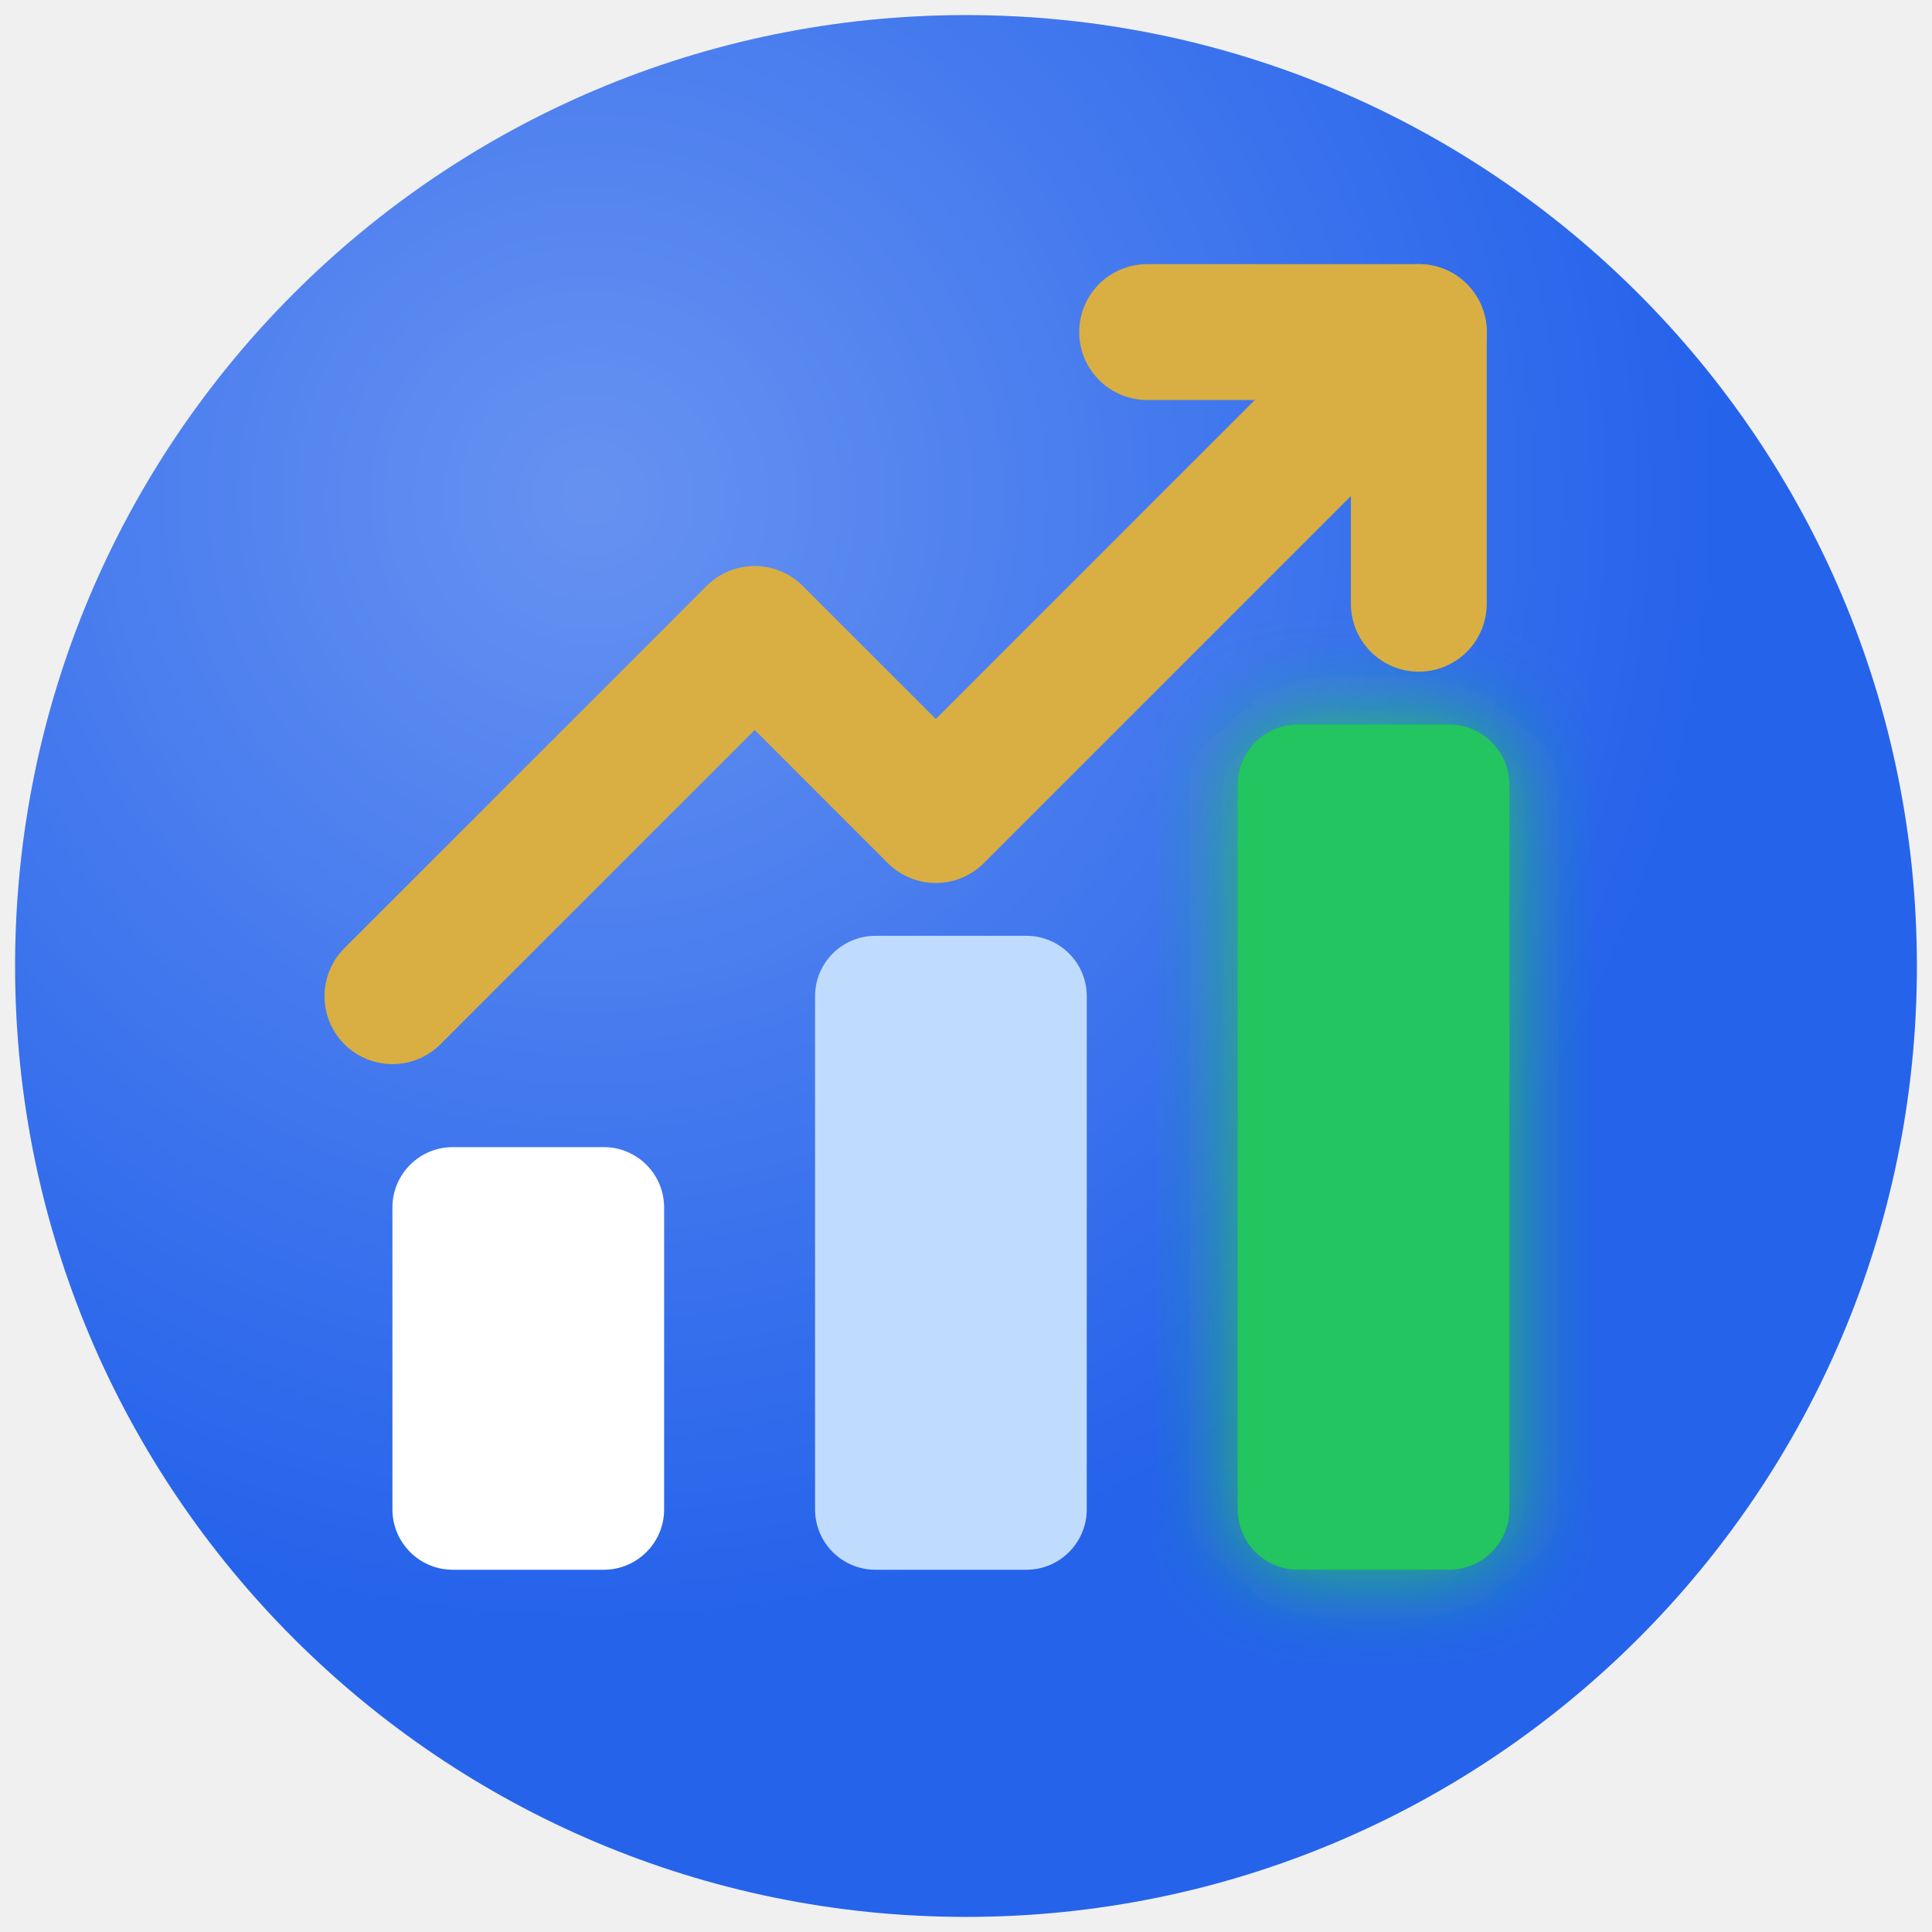
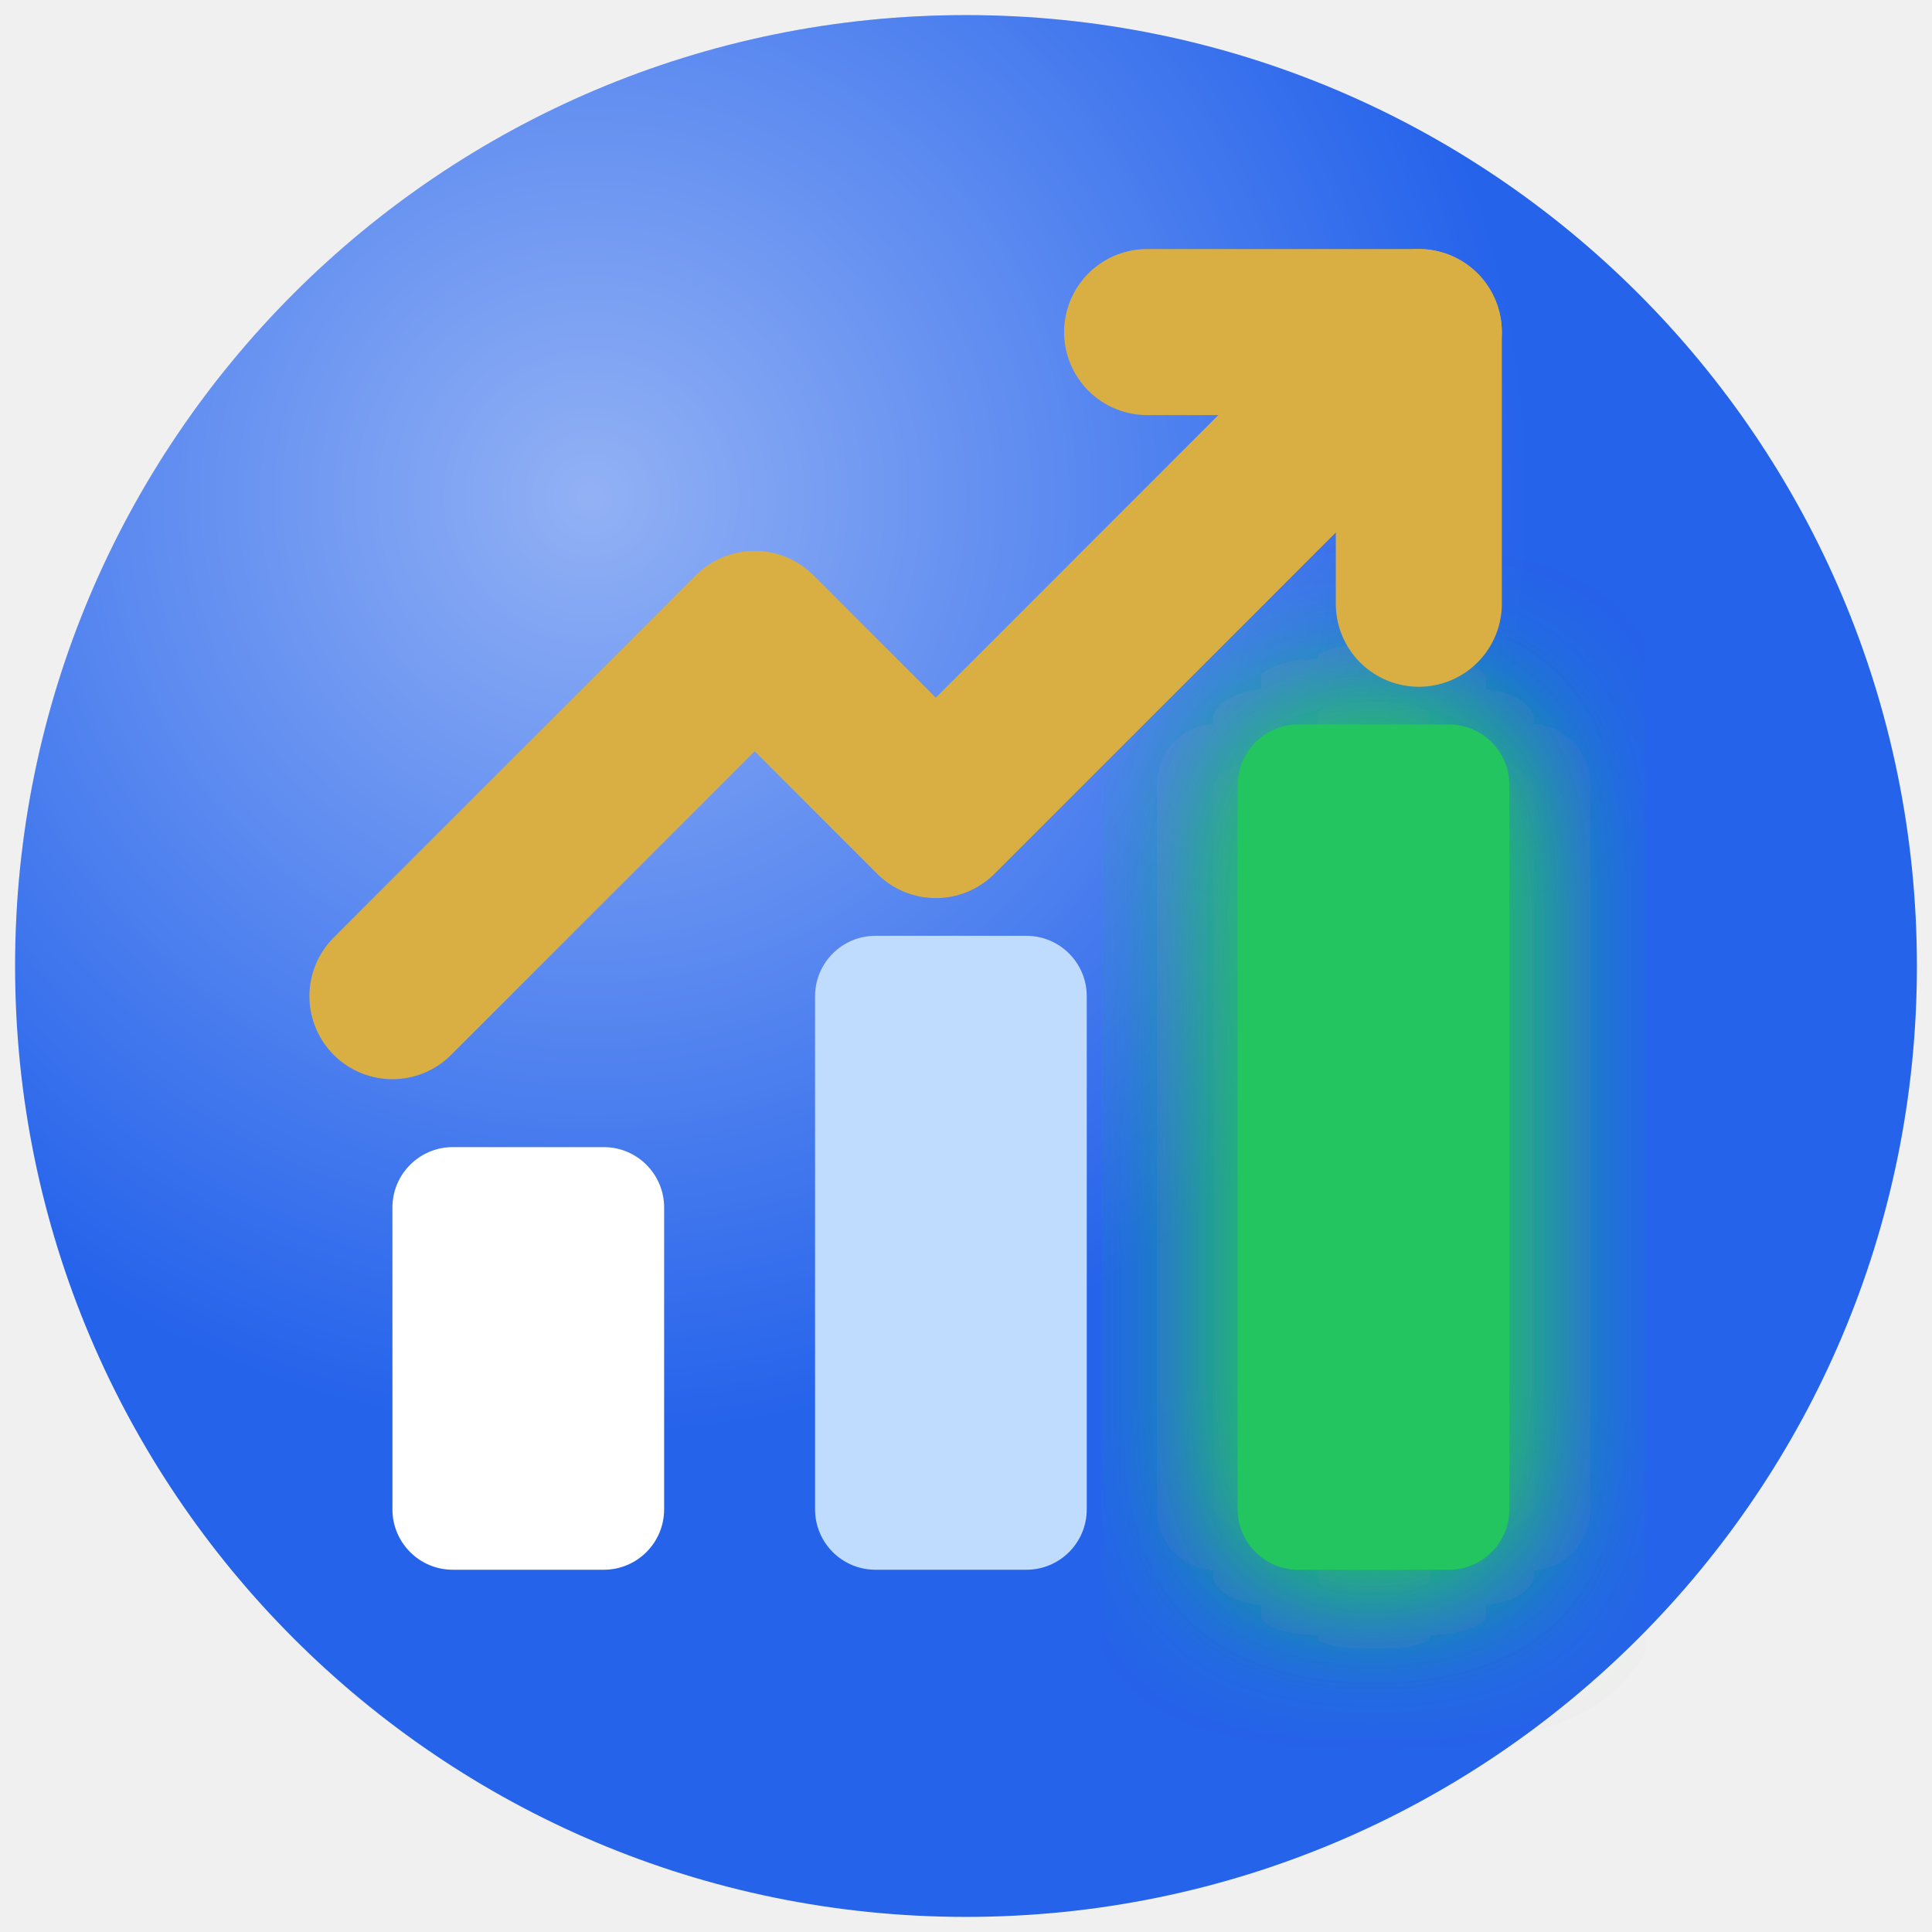
<svg xmlns="http://www.w3.org/2000/svg" viewBox="0 0 64 64" role="img" aria-label="PlanCrece">
  <defs>
-     <radialGradient id="gloss" cx="30%" cy="25%" r="60%">
-       <stop offset="0%" stop-color="#FFFFFF" stop-opacity="0.3" />
+     <radialGradient id="gloss" cx="30%" cy="25%" r="50%">
+       <stop offset="0%" stop-color="#FFFFFF" stop-opacity="0.5" />
      <stop offset="100%" stop-color="#FFFFFF" stop-opacity="0" />
    </radialGradient>
-     <filter id="greenGlow" x="-30%" y="-30%" width="160%" height="160%">
-       <feGaussianBlur stdDeviation="1.5" result="blur" />
+     <filter id="greenGlow" x="-50%" y="-50%" width="200%" height="200%">
+       <feGaussianBlur stdDeviation="2.5" result="blur" />
      <feMerge>
+         <feMergeNode in="blur" />
        <feMergeNode in="blur" />
        <feMergeNode in="SourceGraphic" />
      </feMerge>
    </filter>
  </defs>
  <circle cx="32" cy="32" r="31.5" fill="#2563EB" />
  <circle cx="32" cy="32" r="31.5" fill="url(#gloss)" />
  <rect x="13" y="38" width="9" height="14" rx="2" fill="#FFFFFF" />
  <rect x="27" y="31" width="9" height="21" rx="2" fill="#BFDBFE" />
  <rect x="41" y="24" width="9" height="28" rx="2" fill="#22C55E" filter="url(#greenGlow)" />
-   <path d="M13 33 L25 21 L31 27 L47 11" fill="none" stroke="#D9AF43" stroke-width="4.5" stroke-linecap="round" stroke-linejoin="round" />
-   <path d="M38 11 H47 V20" fill="none" stroke="#D9AF43" stroke-width="4.5" stroke-linecap="round" stroke-linejoin="round" />
+   <path d="M13 33 L25 21 L31 27 L47 11" fill="none" stroke="#D9AF43" stroke-width="5.5" stroke-linecap="round" stroke-linejoin="round" />
+   <path d="M38 11 H47 V20" fill="none" stroke="#D9AF43" stroke-width="5.5" stroke-linecap="round" stroke-linejoin="round" />
</svg>
